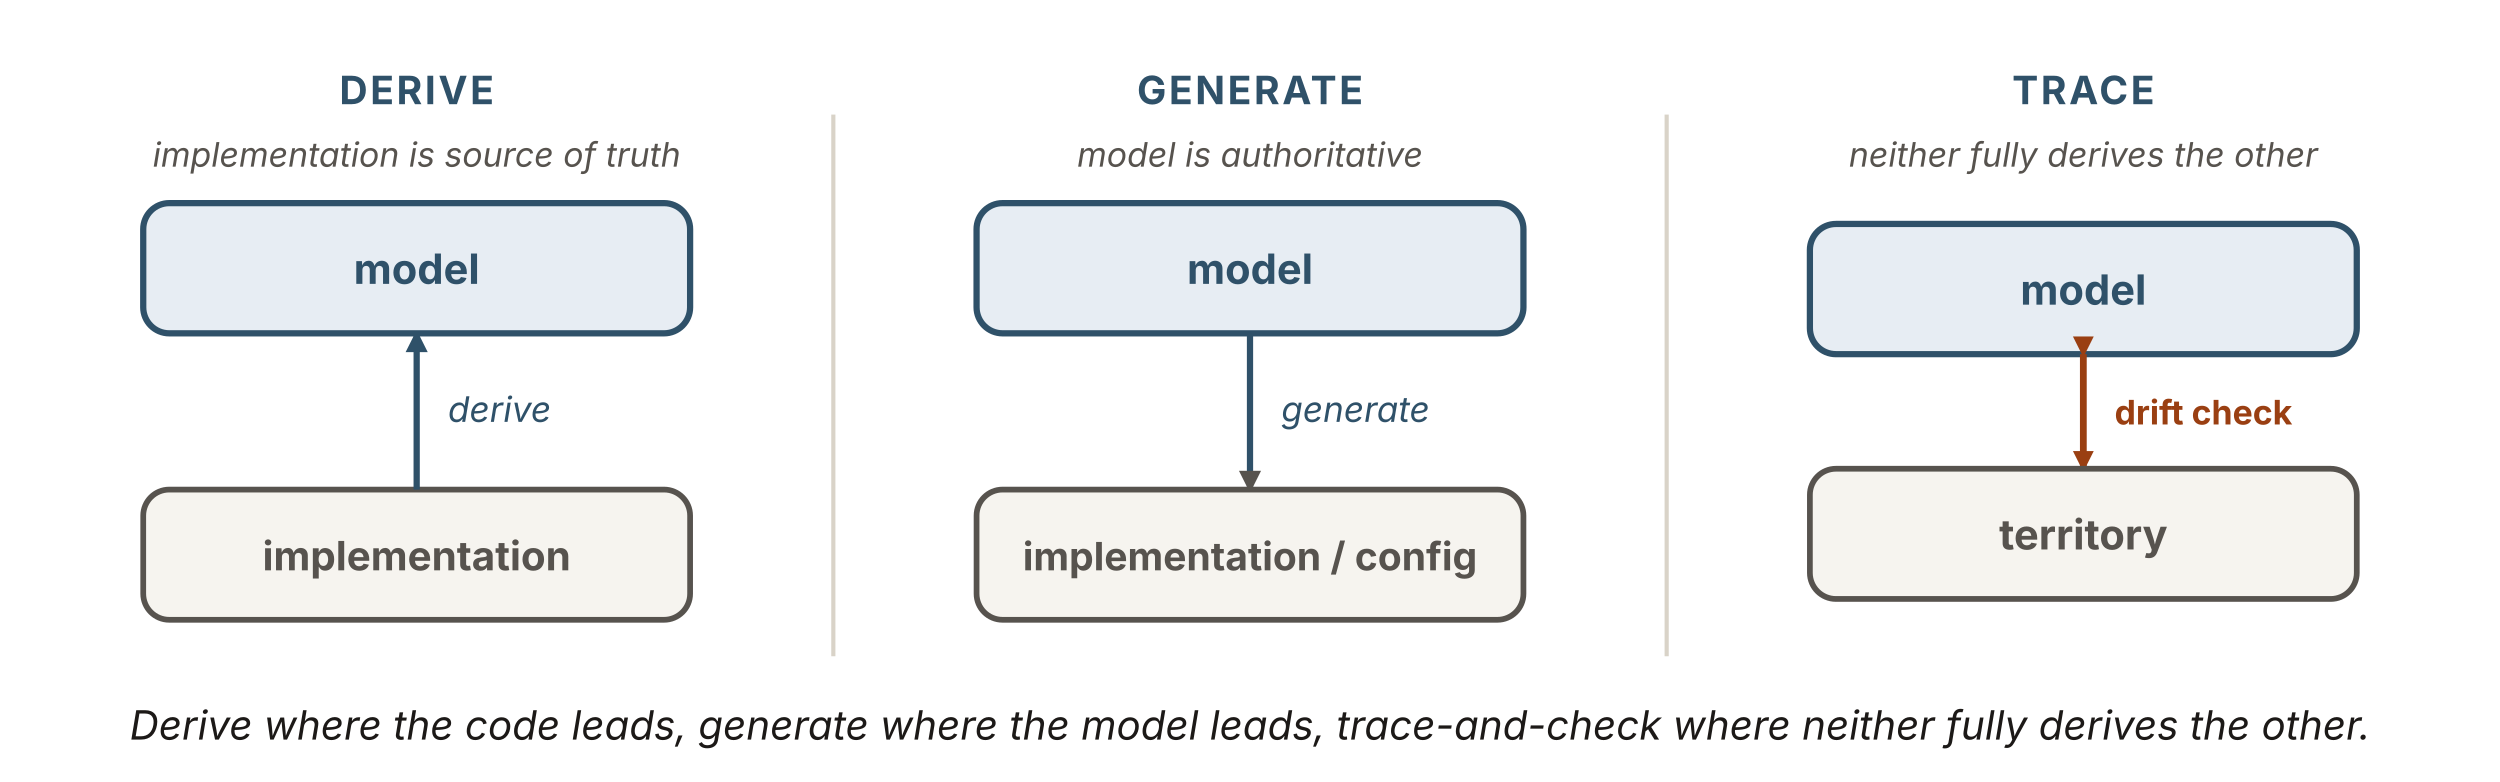
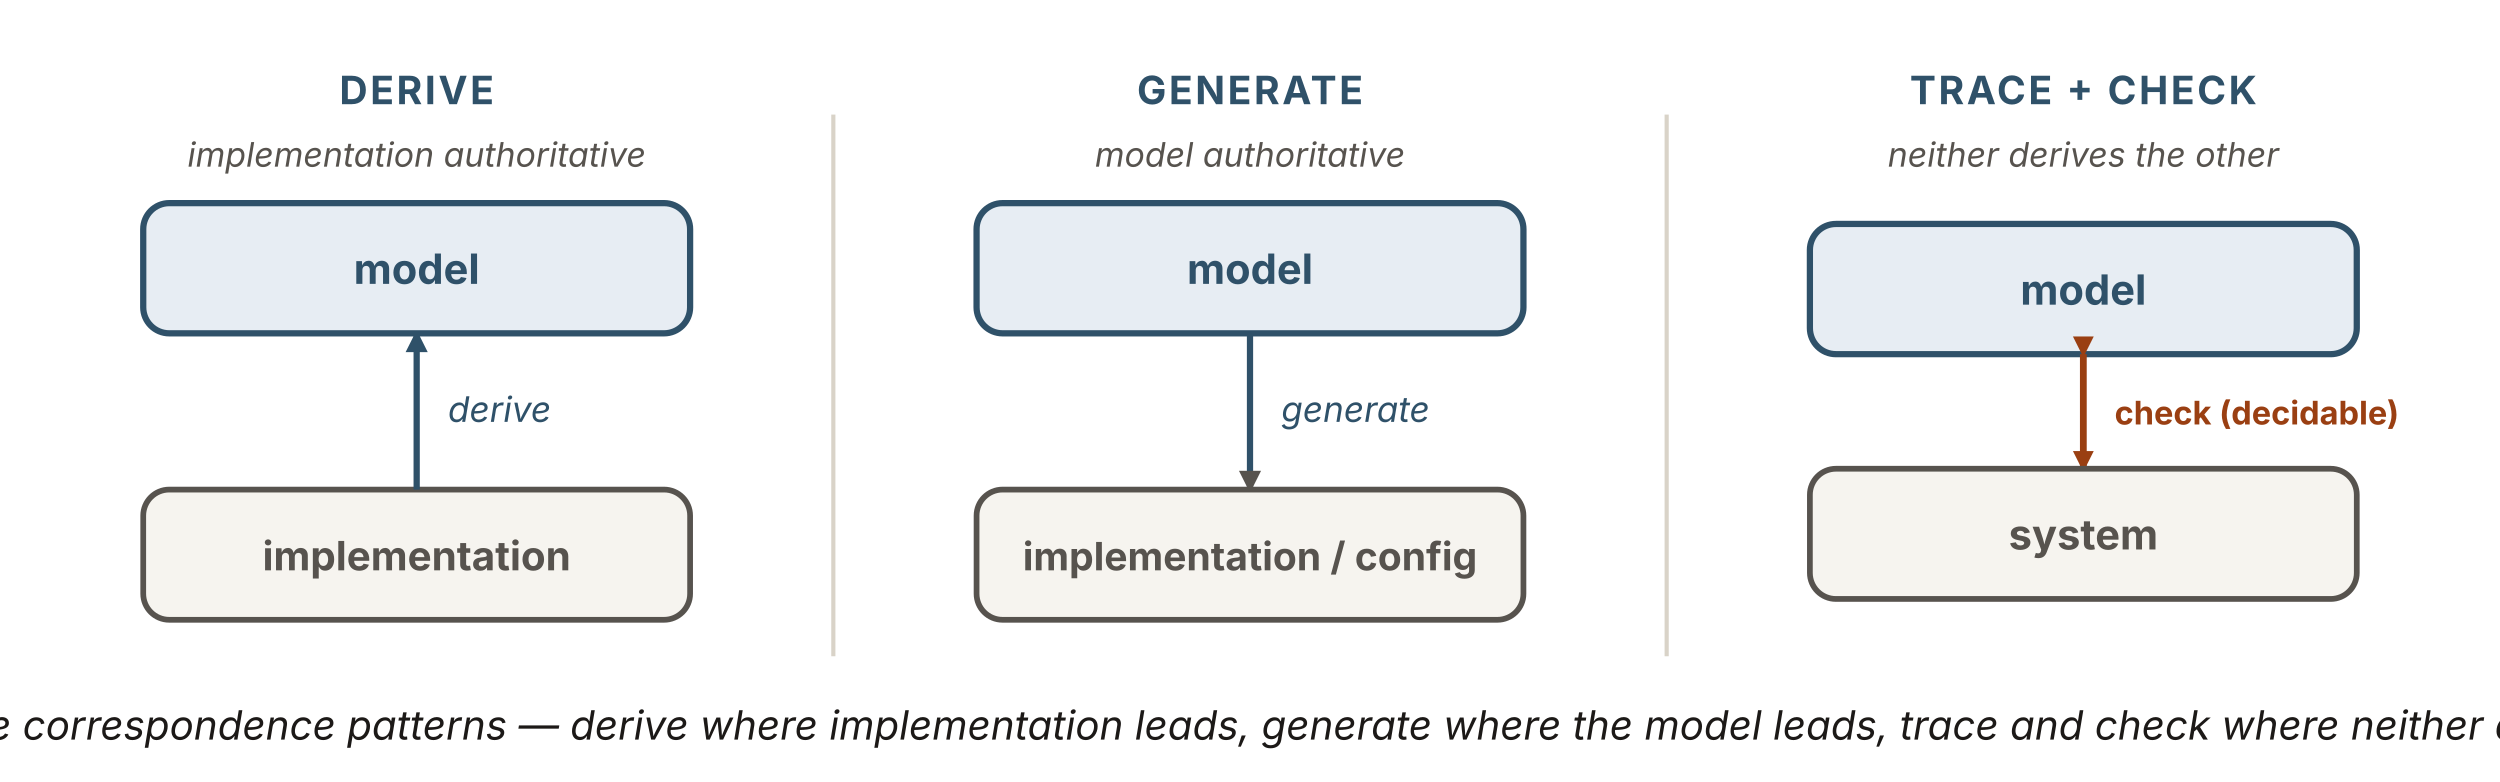
<svg xmlns="http://www.w3.org/2000/svg" viewBox="0 0 960 300" width="960" height="300" role="img" aria-labelledby="dgTitle dgDesc" font-family="'Source Sans 3', -apple-system, 'Segoe UI', sans-serif">
  <defs>
    <marker id="dg-b" viewBox="0 0 10 10" refX="8.5" refY="5" markerWidth="8.5" markerHeight="8.5" orient="auto" markerUnits="userSpaceOnUse">
      <path d="M0 0 L10 5 L0 10 z" fill="#2f5169" />
    </marker>
    <marker id="dg-k" viewBox="0 0 10 10" refX="8.5" refY="5" markerWidth="8.5" markerHeight="8.5" orient="auto" markerUnits="userSpaceOnUse">
      <path d="M0 0 L10 5 L0 10 z" fill="#57534e" />
    </marker>
    <marker id="dg-r" viewBox="0 0 10 10" refX="8.5" refY="5" markerWidth="8" markerHeight="8" orient="auto" markerUnits="userSpaceOnUse">
      <path d="M0 0 L10 5 L0 10 z" fill="#9a3f12" />
    </marker>
  </defs>
  <line x1="320" y1="44" x2="320" y2="252" stroke="#d9d3c8" stroke-width="1.6" />
  <line x1="640" y1="44" x2="640" y2="252" stroke="#d9d3c8" stroke-width="1.6" />
  <text x="160" y="40" text-anchor="middle" font-size="15" font-weight="700" letter-spacing="1" fill="#2f5169">DERIVE</text>
-   <text x="160" y="64" text-anchor="middle" font-size="13" font-style="italic" fill="#57534e">implementation is source of truth</text>
+   <text x="160" y="64" text-anchor="middle" font-size="13" font-style="italic" fill="#57534e">implementation authoritative</text>
  <rect x="55" y="188" width="210" height="50" rx="10" fill="#f6f4ef" stroke="#57534e" stroke-width="2.2" />
  <text x="160" y="219" text-anchor="middle" font-size="15.5" font-weight="700" fill="#57534e">implementation</text>
  <line x1="160" y1="188" x2="160" y2="128" stroke="#2f5169" stroke-width="2.4" marker-end="url(#dg-b)" />
  <text x="172" y="162" font-size="13.5" font-style="italic" fill="#2f5169">derive</text>
  <rect x="55" y="78" width="210" height="50" rx="10" fill="#e7edf3" stroke="#2f5169" stroke-width="2.4" />
  <text x="160" y="109" text-anchor="middle" font-size="16" font-weight="700" fill="#2f5169">model</text>
  <text x="480" y="40" text-anchor="middle" font-size="15" font-weight="700" letter-spacing="1" fill="#2f5169">GENERATE</text>
-   <text x="480" y="64" text-anchor="middle" font-size="13" font-style="italic" fill="#57534e">model is authoritative</text>
+   <text x="480" y="64" text-anchor="middle" font-size="13" font-style="italic" fill="#57534e">model authoritative</text>
  <rect x="375" y="78" width="210" height="50" rx="10" fill="#e7edf3" stroke="#2f5169" stroke-width="2.4" />
  <text x="480" y="109" text-anchor="middle" font-size="16" font-weight="700" fill="#2f5169">model</text>
  <line x1="480" y1="128" x2="480" y2="188" stroke="#2f5169" stroke-width="2.4" marker-end="url(#dg-k)" />
  <text x="492" y="162" font-size="13.5" font-style="italic" fill="#2f5169">generate</text>
  <rect x="375" y="188" width="210" height="50" rx="10" fill="#f6f4ef" stroke="#57534e" stroke-width="2.2" />
  <text x="480" y="219" text-anchor="middle" font-size="15" font-weight="700" fill="#57534e">implementation / config</text>
-   <text x="800" y="40" text-anchor="middle" font-size="15" font-weight="700" letter-spacing="1" fill="#2f5169">TRACE</text>
-   <text x="800" y="64" text-anchor="middle" font-size="13" font-style="italic" fill="#57534e">neither fully derives the other</text>
+   <text x="800" y="40" text-anchor="middle" font-size="15" font-weight="700" letter-spacing="1" fill="#2f5169">TRACE + CHECK</text>
+   <text x="800" y="64" text-anchor="middle" font-size="13" font-style="italic" fill="#57534e">neither derives the other</text>
  <rect x="695" y="86" width="210" height="50" rx="10" fill="#e7edf3" stroke="#2f5169" stroke-width="2.4" />
  <text x="800" y="117" text-anchor="middle" font-size="16" font-weight="700" fill="#2f5169">model</text>
  <line x1="800" y1="136" x2="800" y2="180" stroke="#9a3f12" stroke-width="2.6" marker-start="url(#dg-r)" marker-end="url(#dg-r)" />
-   <text x="812" y="163" font-size="13" font-weight="700" fill="#9a3f12">drift check</text>
+   <text x="812" y="163" font-size="12.5" font-weight="700" fill="#9a3f12">check (decidable)</text>
  <rect x="695" y="180" width="210" height="50" rx="10" fill="#f6f4ef" stroke="#57534e" stroke-width="2.2" />
-   <text x="800" y="211" text-anchor="middle" font-size="16" font-weight="700" fill="#57534e">territory</text>
-   <text x="480" y="284" text-anchor="middle" font-size="15.5" font-style="italic" fill="#1c1917">Derive where the code leads, generate where the model leads, trace-and-check where neither fully derives the other.</text>
+   <text x="800" y="211" text-anchor="middle" font-size="16" font-weight="700" fill="#57534e">system</text>
+   <text x="480" y="284" text-anchor="middle" font-size="15.5" font-style="italic" fill="#1c1917">Three correspondence patterns — derive where implementation leads, generate where the model leads, trace and check where neither does.</text>
</svg>
